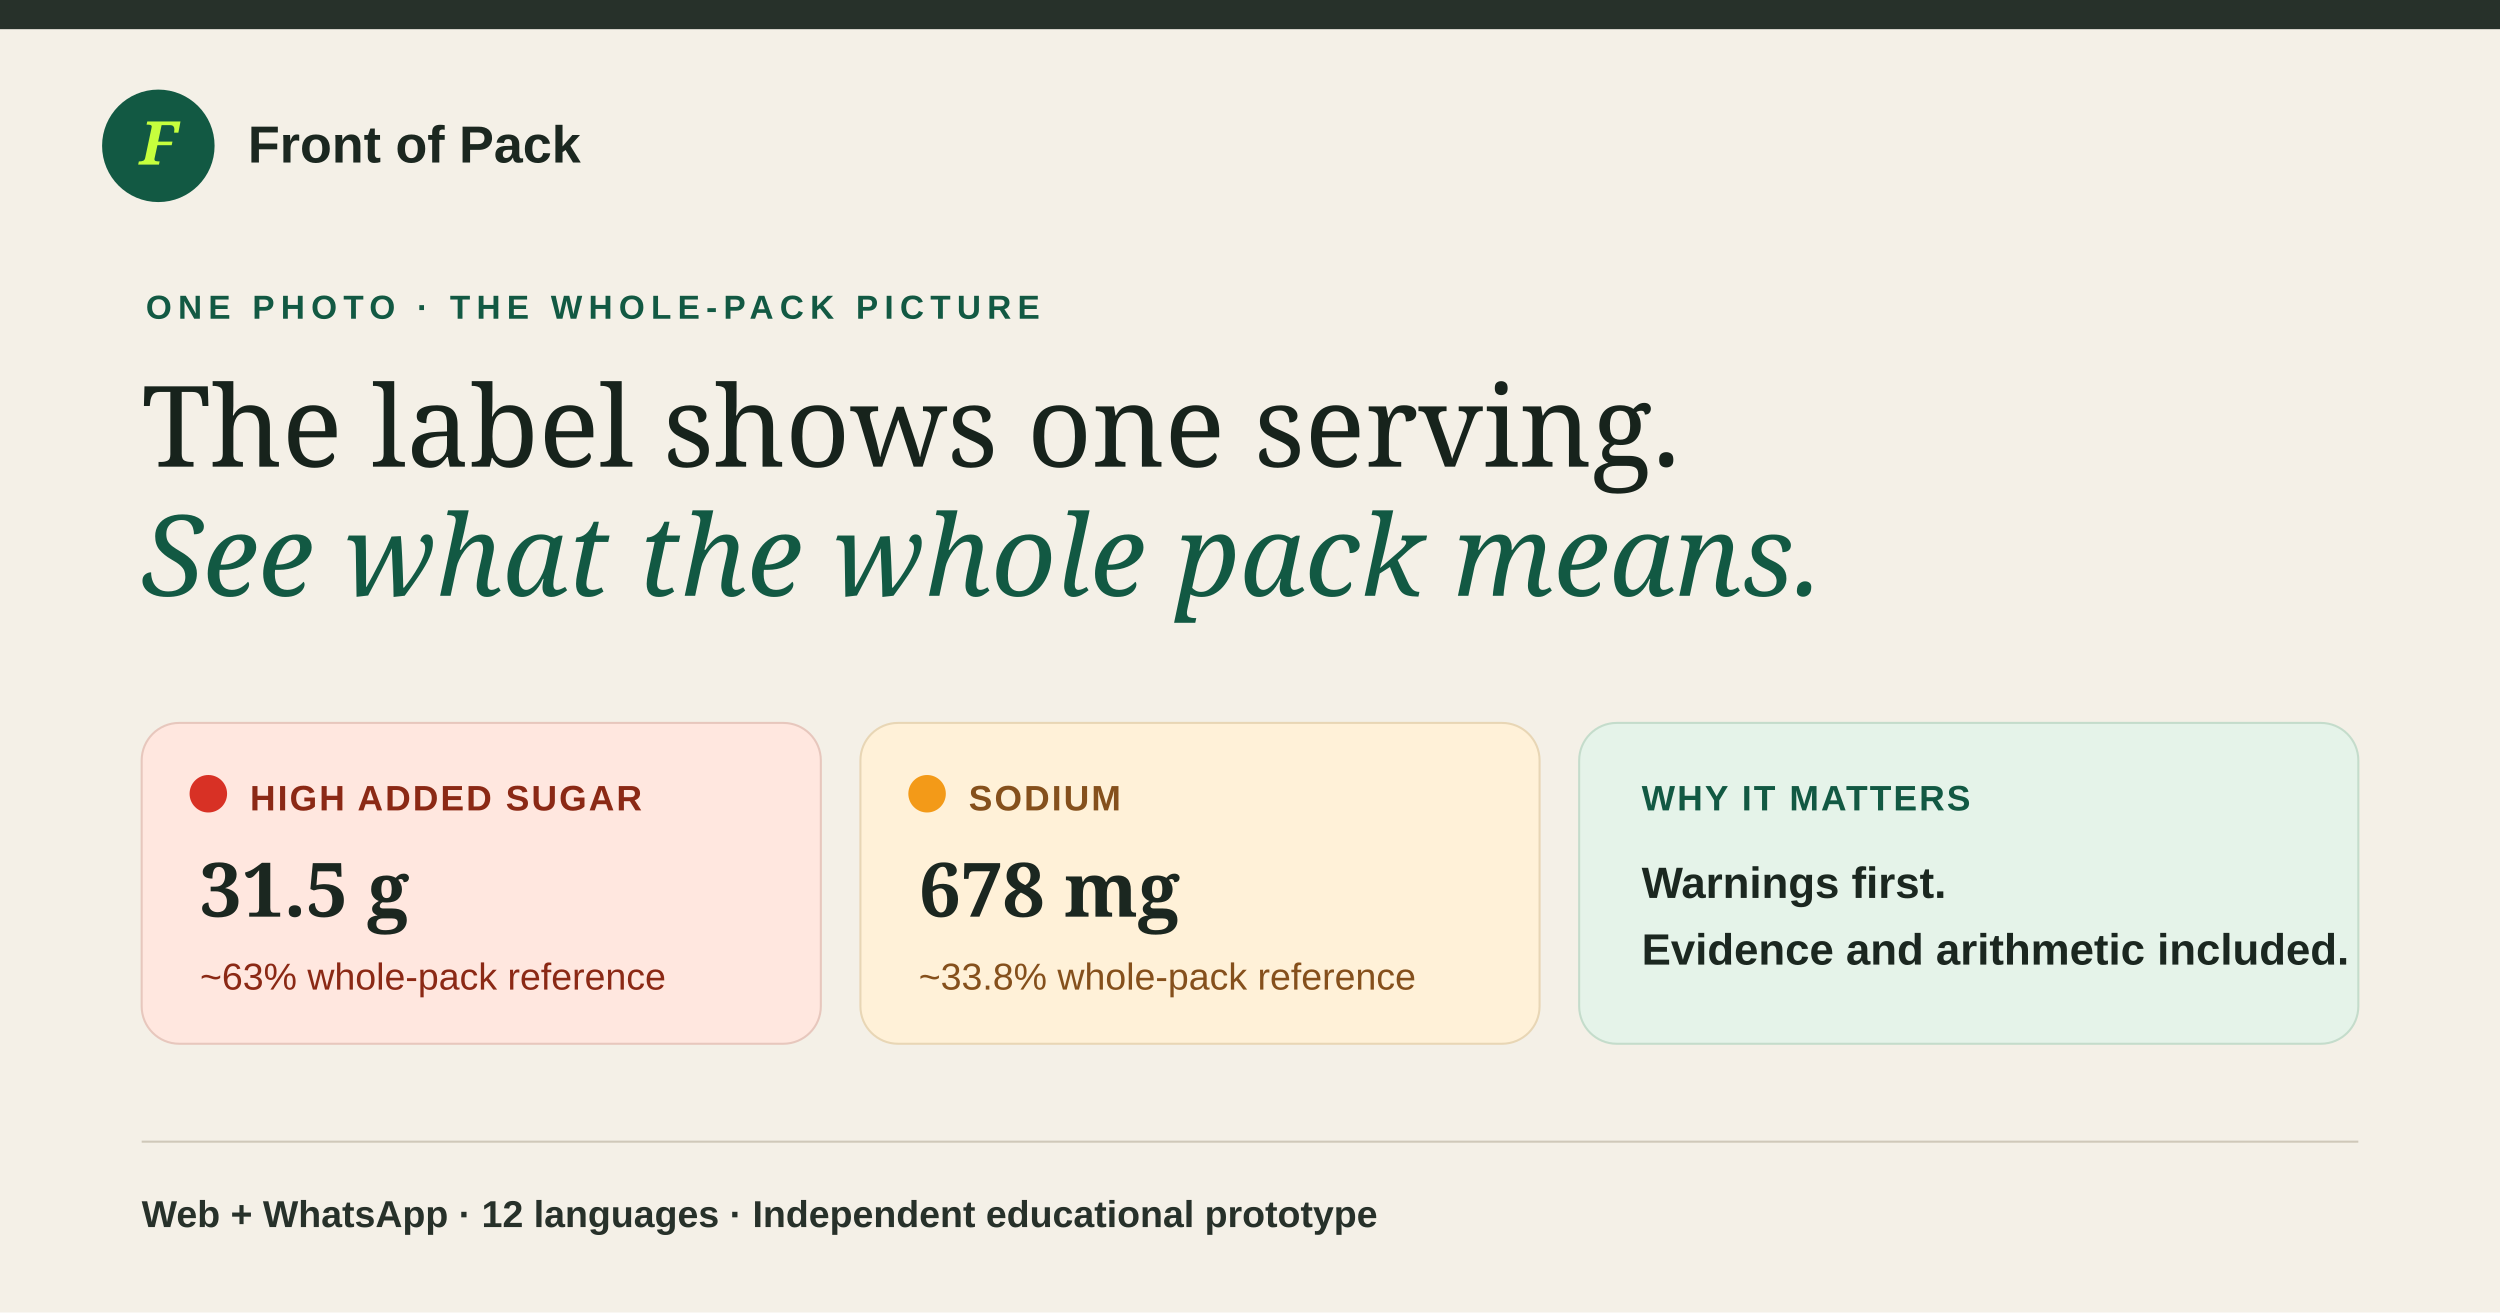
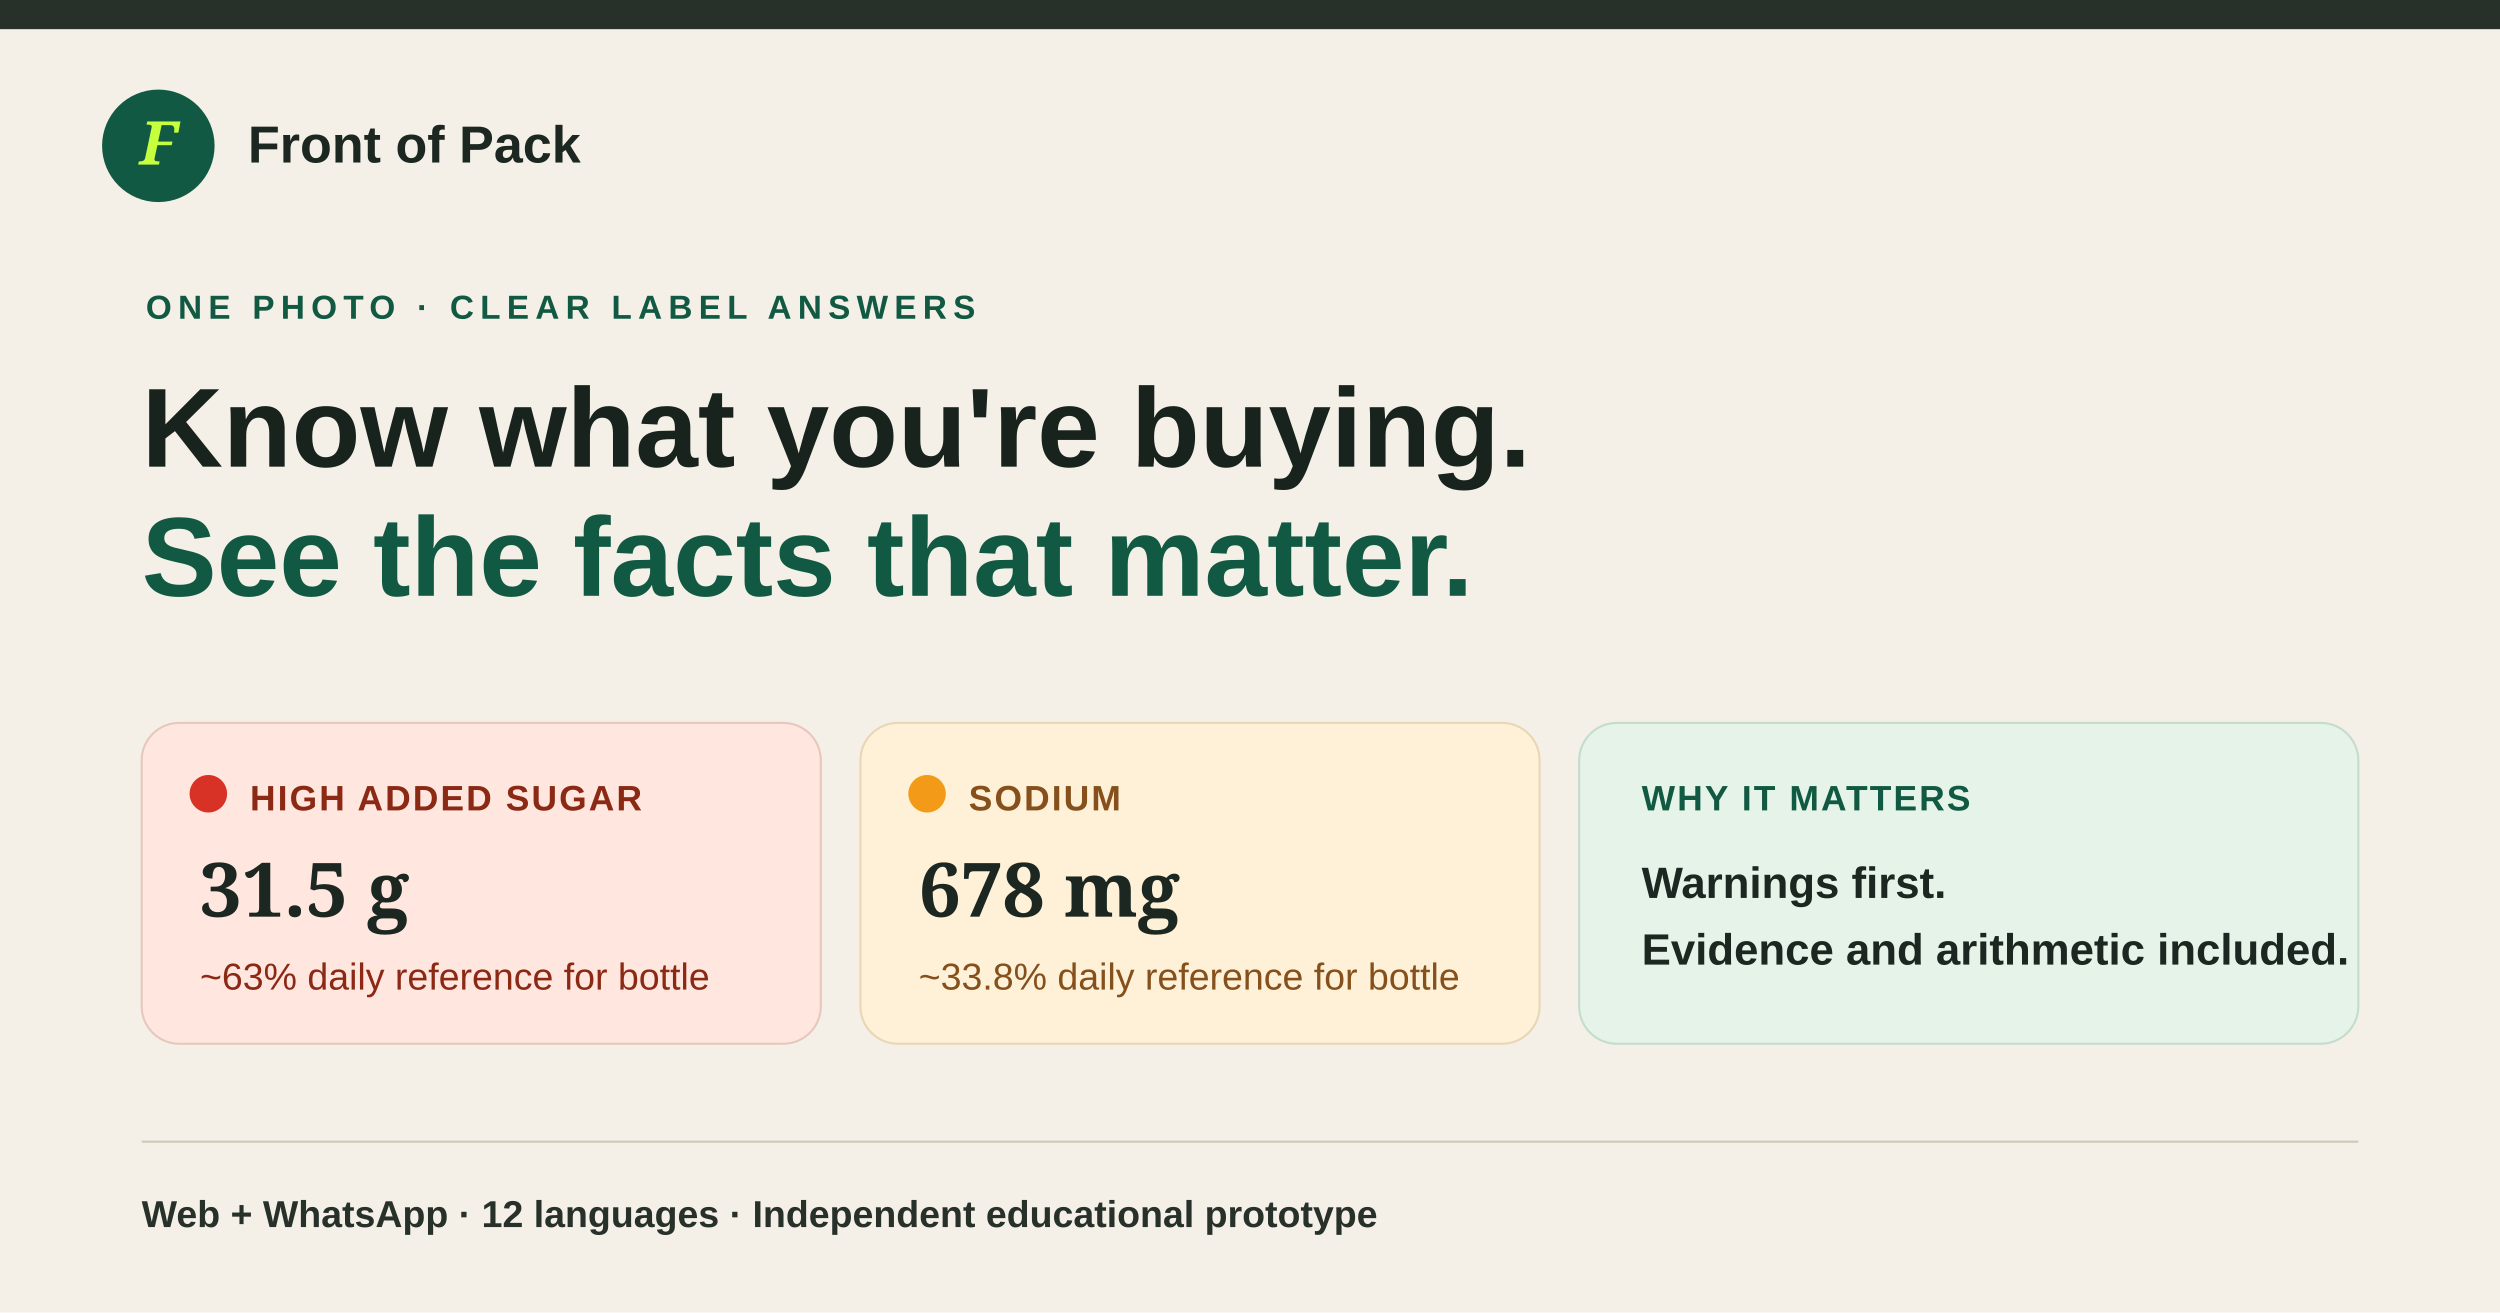
<svg xmlns="http://www.w3.org/2000/svg" width="1200" height="630" viewBox="0 0 1200 630">
  <rect width="1200" height="630" fill="#f4f0e7" />
  <rect x="0" y="0" width="1200" height="14" fill="#27312a" />
  <circle cx="76" cy="70" r="27" fill="#125943" />
  <text x="76" y="79" text-anchor="middle" font-family="Georgia,serif" font-size="29" font-style="italic" font-weight="700" fill="#c6ff3d">F</text>
  <text x="119" y="78" font-family="Arial,sans-serif" font-size="25" font-weight="700" fill="#1b2720">Front of Pack</text>
-   <text x="70" y="153" font-family="Arial,sans-serif" font-size="16" font-weight="700" letter-spacing="3" fill="#125943">ONE PHOTO · THE WHOLE-PACK PICTURE</text>
-   <text x="68" y="224" font-family="Georgia,serif" font-size="54" fill="#17231c">The label shows one serving.</text>
-   <text x="68" y="286" font-family="Georgia,serif" font-size="54" font-style="italic" fill="#125943">See what the whole pack means.</text>
+   <text x="70" y="153" font-family="Arial,sans-serif" font-size="16" font-weight="700" letter-spacing="3" fill="#125943">ONE PHOTO · CLEAR LABEL ANSWERS</text>
+   <text x="68" y="224" font-family="Arial,sans-serif" font-size="54" font-weight="700" fill="#17231c">Know what you're buying.</text>
+   <text x="68" y="286" font-family="Arial,sans-serif" font-size="54" font-weight="700" fill="#125943">See the facts that matter.</text>
  <rect x="68" y="347" width="326" height="154" rx="18" fill="#ffe7df" stroke="#e7c7bd" />
  <circle cx="100" cy="381" r="9" fill="#d83125" />
  <text x="120" y="389" font-family="Arial,sans-serif" font-size="17" font-weight="700" letter-spacing="1" fill="#8b2915">HIGH ADDED SUGAR</text>
  <text x="96" y="440" font-family="Georgia,serif" font-size="36" font-weight="700" fill="#1b2720">31.5 g</text>
-   <text x="96" y="475" font-family="Arial,sans-serif" font-size="18" fill="#8b2915">~63% whole-pack reference</text>
+   <text x="96" y="475" font-family="Arial,sans-serif" font-size="18" fill="#8b2915">~63% daily reference for bottle</text>
  <rect x="413" y="347" width="326" height="154" rx="18" fill="#fff1d8" stroke="#e8d6b5" />
  <circle cx="445" cy="381" r="9" fill="#f39a18" />
  <text x="465" y="389" font-family="Arial,sans-serif" font-size="17" font-weight="700" letter-spacing="1" fill="#85501c">SODIUM</text>
  <text x="441" y="440" font-family="Georgia,serif" font-size="36" font-weight="700" fill="#1b2720">678 mg</text>
-   <text x="441" y="475" font-family="Arial,sans-serif" font-size="18" fill="#85501c">~33.8% whole-pack reference</text>
+   <text x="441" y="475" font-family="Arial,sans-serif" font-size="18" fill="#85501c">~33.8% daily reference for bottle</text>
  <rect x="758" y="347" width="374" height="154" rx="18" fill="#e5f3e9" stroke="#c4dccb" />
  <text x="788" y="389" font-family="Arial,sans-serif" font-size="17" font-weight="700" letter-spacing="1" fill="#125943">WHY IT MATTERS</text>
  <text x="788" y="431" font-family="Arial,sans-serif" font-size="21" font-weight="700" fill="#1b2720">Warnings first.</text>
  <text x="788" y="463" font-family="Arial,sans-serif" font-size="21" font-weight="700" fill="#1b2720">Evidence and arithmetic included.</text>
  <line x1="68" y1="548" x2="1132" y2="548" stroke="#cfc8b9" />
  <text x="68" y="589" font-family="Arial,sans-serif" font-size="18" font-weight="700" fill="#27312a">Web + WhatsApp · 12 languages · Independent educational prototype</text>
</svg>
